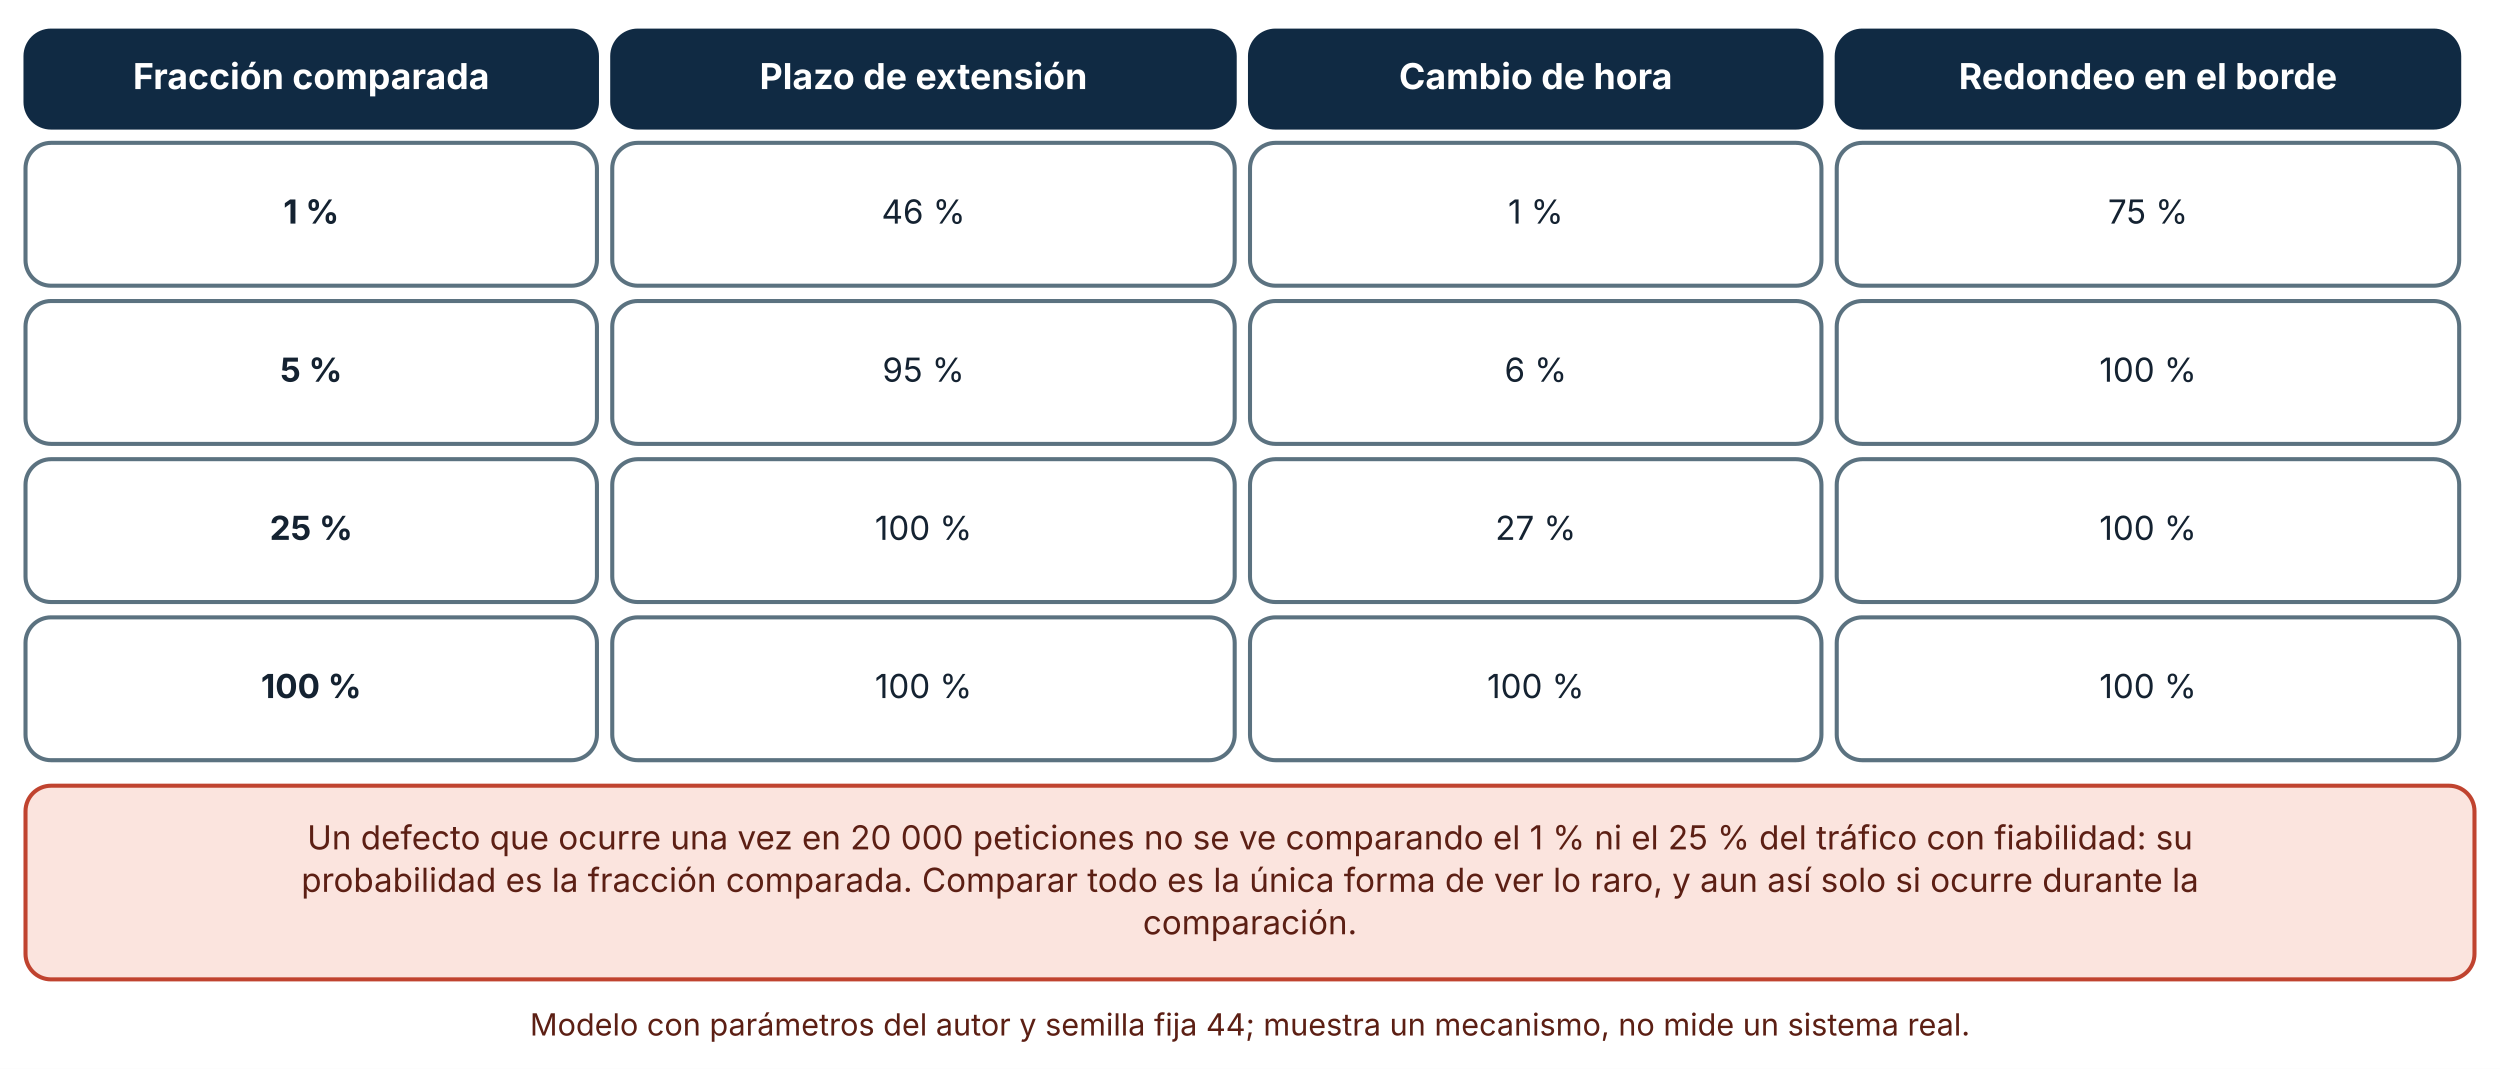
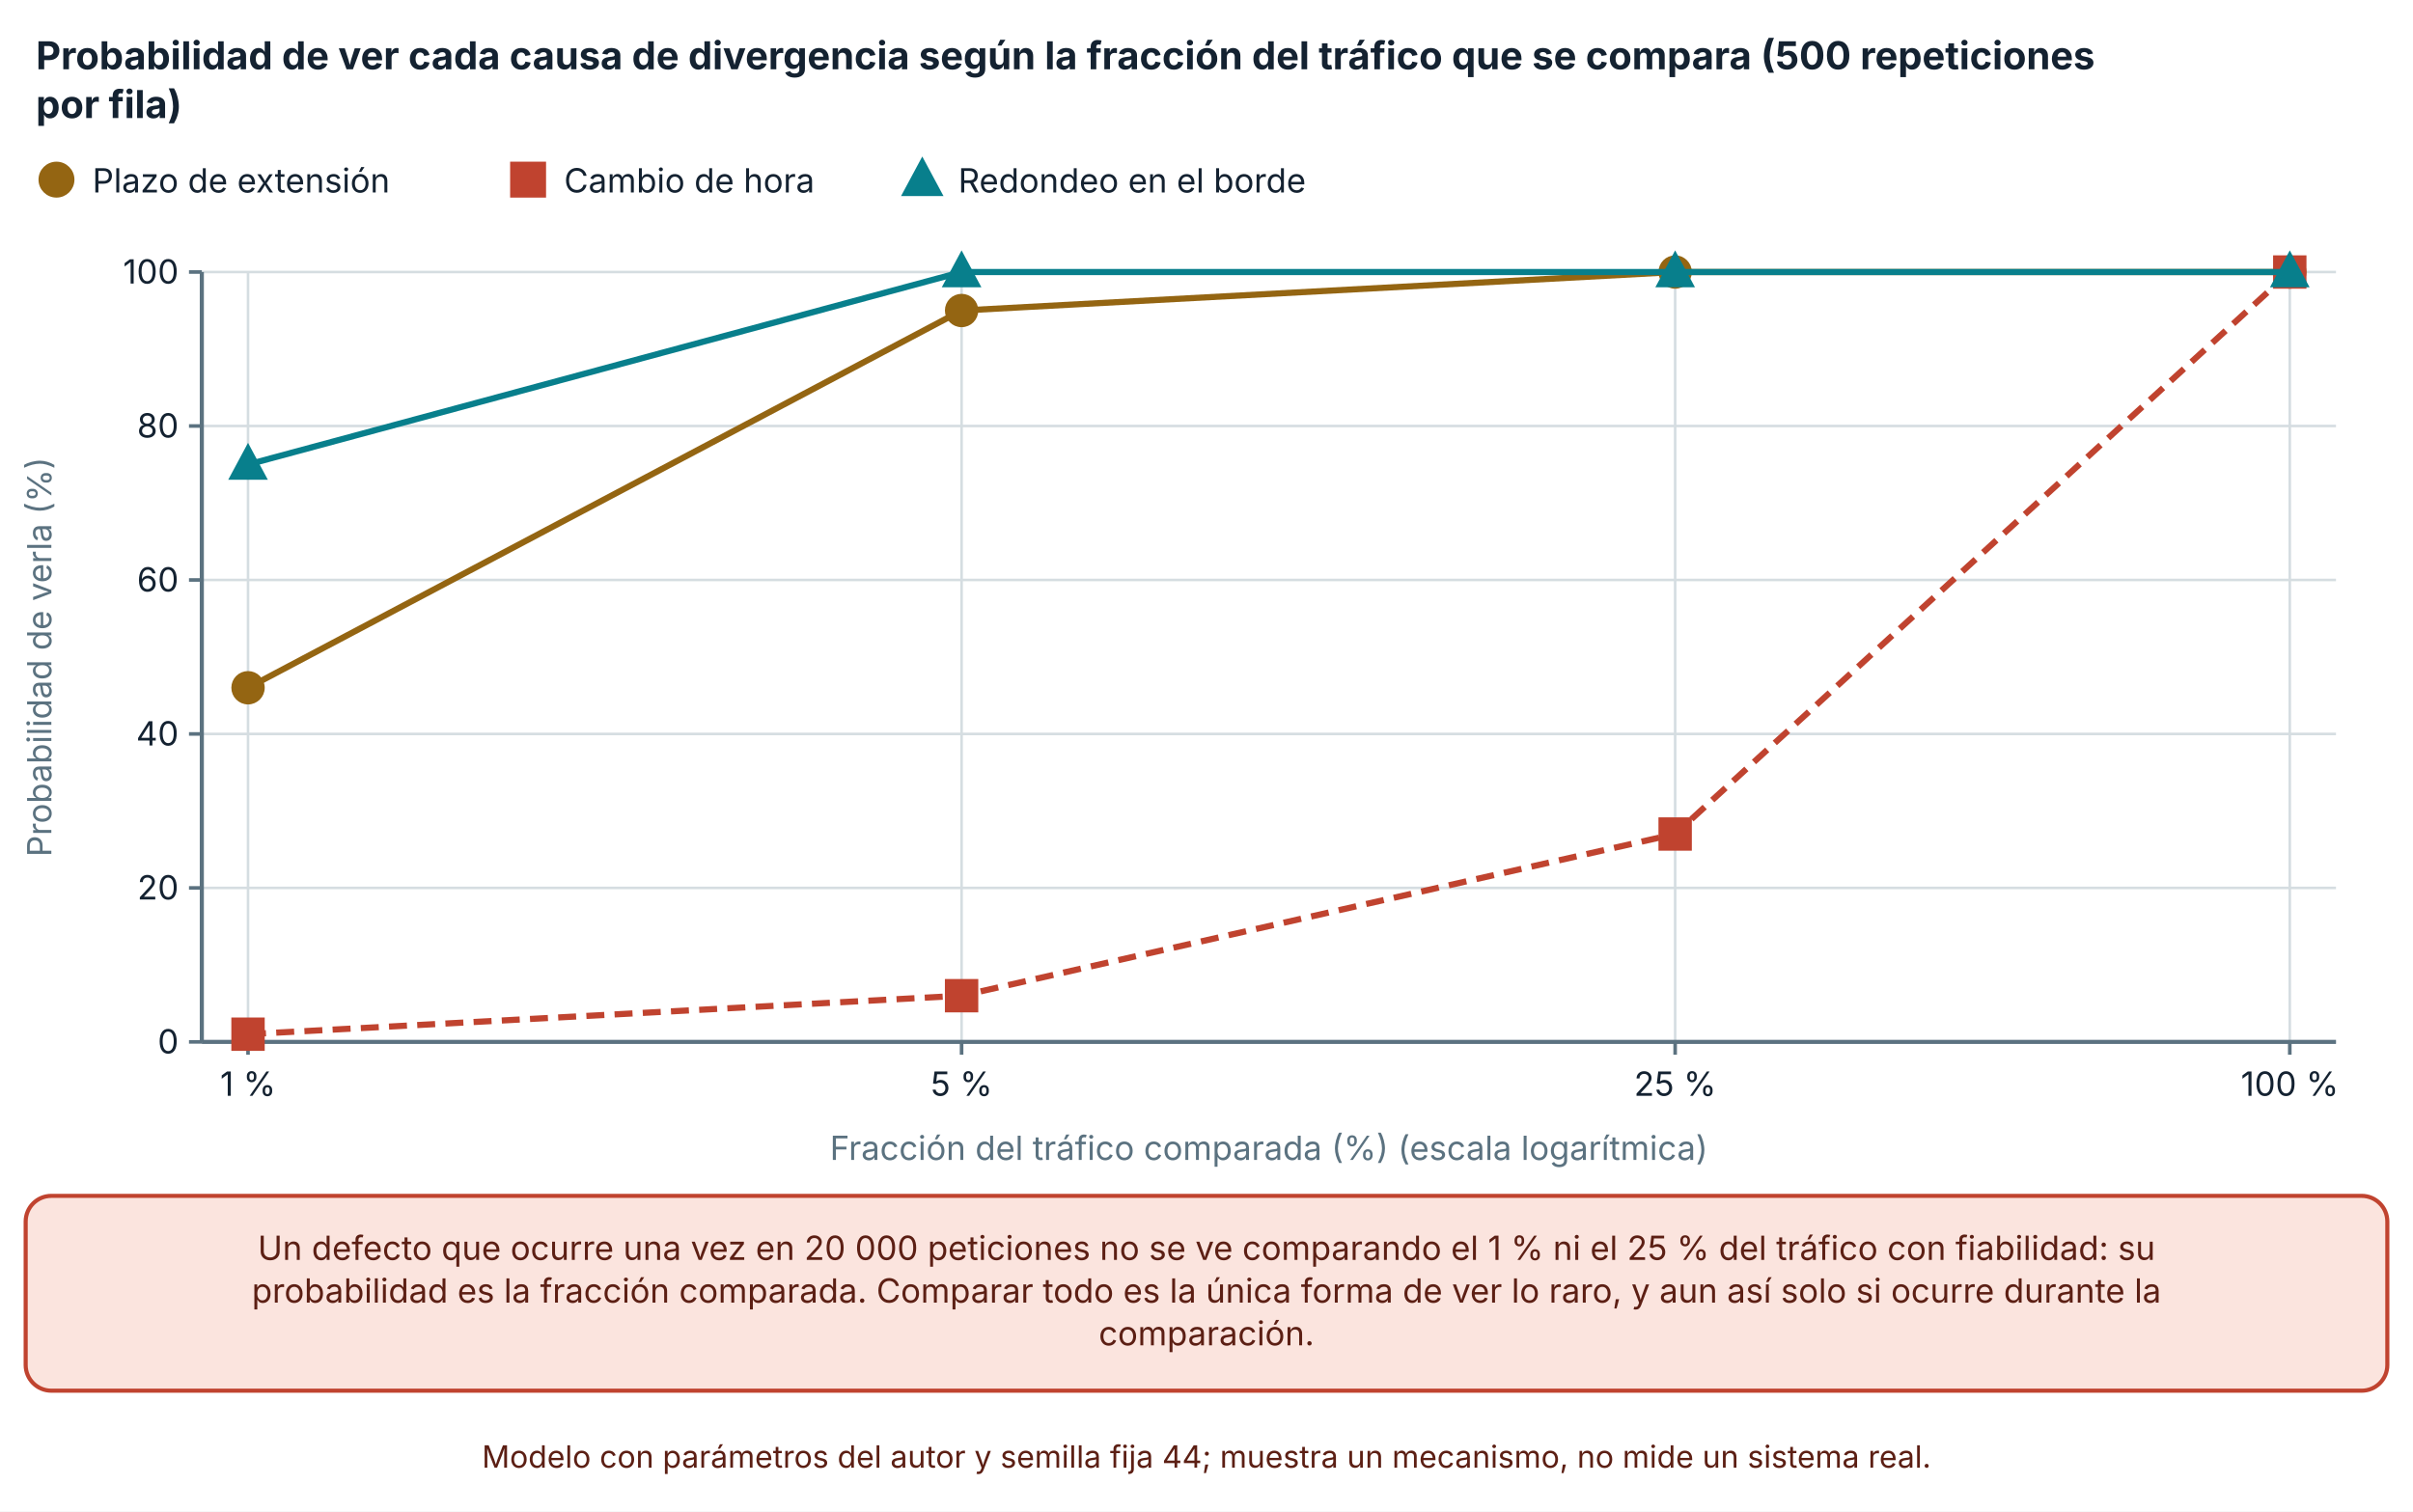
- <svg xmlns="http://www.w3.org/2000/svg" viewBox="0 0 980 419" width="980" height="419" role="img" aria-labelledby="t d" font-family="Inter, 'Segoe UI', system-ui, -apple-system, sans-serif">
+ <svg xmlns="http://www.w3.org/2000/svg" viewBox="0 0 940 589" width="940" height="589" role="img" aria-labelledby="t d" font-family="Inter, 'Segoe UI', system-ui, -apple-system, sans-serif">
  <defs>
    <marker id="arrow" viewBox="0 0 10 10" refX="9" refY="5" markerWidth="8" markerHeight="8" orient="auto-start-reverse">
      <path d="M0,0 L10,5 L0,10 z" fill="#32505f" />
    </marker>
    <marker id="arrow-coral" viewBox="0 0 10 10" refX="9" refY="5" markerWidth="8" markerHeight="8" orient="auto-start-reverse">
      <path d="M0,0 L10,5 L0,10 z" fill="#c0432f" />
    </marker>
  </defs>
-   <rect width="980" height="419" fill="#ffffff" />
-   <rect x="10" y="12" width="224" height="38" rx="10" fill="#102a43" stroke="#102a43" stroke-width="1.6" />
-   <text x="122" y="34.92" font-size="14" text-anchor="middle" font-weight="700" fill="#ffffff">
-     <tspan x="122" dy="0">Fracción comparada</tspan>
+   <rect width="940" height="589" fill="#ffffff" />
+   <text x="14" y="27" font-size="15" text-anchor="start" font-weight="700" fill="#142231">
+     <tspan x="14" dy="0">Probabilidad de ver cada causa de divergencia según la fracción del tráfico que se compara (500 repeticiones</tspan>
  </text>
-   <rect x="240" y="12" width="244" height="38" rx="10" fill="#102a43" stroke="#102a43" stroke-width="1.6" />
-   <text x="362" y="34.92" font-size="14" text-anchor="middle" font-weight="700" fill="#ffffff">
-     <tspan x="362" dy="0">Plazo de extensión</tspan>
+   <text x="14" y="46" font-size="15" text-anchor="start" font-weight="700" fill="#142231">
+     <tspan x="14" dy="0">por fila)</tspan>
  </text>
-   <rect x="490" y="12" width="224" height="38" rx="10" fill="#102a43" stroke="#102a43" stroke-width="1.6" />
-   <text x="602" y="34.92" font-size="14" text-anchor="middle" font-weight="700" fill="#ffffff">
-     <tspan x="602" dy="0">Cambio de hora</tspan>
+   <circle cx="22" cy="70" r="6" fill="#946512" stroke="#946512" stroke-width="2" />
+   <text x="36" y="75" font-size="13" text-anchor="start" font-weight="400" fill="#142231">
+     <tspan x="36" dy="0">Plazo de extensión</tspan>
  </text>
-   <rect x="720" y="12" width="244" height="38" rx="10" fill="#102a43" stroke="#102a43" stroke-width="1.6" />
-   <text x="842" y="34.92" font-size="14" text-anchor="middle" font-weight="700" fill="#ffffff">
-     <tspan x="842" dy="0">Redondeo en el borde</tspan>
+   <rect x="199.72" y="64" width="12" height="12" fill="#c0432f" stroke="#c0432f" stroke-width="2" />
+   <text x="219.72" y="75" font-size="13" text-anchor="start" font-weight="400" fill="#142231">
+     <tspan x="219.72" dy="0">Cambio de hora</tspan>
  </text>
-   <rect x="10" y="56" width="224" height="56" rx="10" fill="#ffffff" stroke="#5b7280" stroke-width="1.6" />
-   <text x="122" y="87.64" font-size="13" text-anchor="middle" font-weight="700" fill="#142231">
-     <tspan x="122" dy="0">1 %</tspan>
+   <polygon points="359.28,63.1 365.88,75.4 352.68,75.4" fill="#087f8c" stroke="#087f8c" stroke-width="2" />
+   <text x="373.28" y="75" font-size="13" text-anchor="start" font-weight="400" fill="#142231">
+     <tspan x="373.28" dy="0">Redondeo en el borde</tspan>
  </text>
-   <rect x="240" y="56" width="244" height="56" rx="10" fill="#ffffff" stroke="#5b7280" stroke-width="1.6" />
-   <text x="362" y="87.64" font-size="13" text-anchor="middle" font-weight="400" fill="#142231">
-     <tspan x="362" dy="0">46 %</tspan>
+   <line x1="78.62" y1="406" x2="910" y2="406" stroke="#d5dde1" stroke-width="1" />
+   <line x1="73.62" y1="406" x2="78.62" y2="406" stroke="#5b7280" stroke-width="1.4" />
+   <text x="69.62" y="410.5" font-size="13" text-anchor="end" font-weight="400" fill="#142231">
+     <tspan x="69.62" dy="0">0</tspan>
  </text>
-   <rect x="490" y="56" width="224" height="56" rx="10" fill="#ffffff" stroke="#5b7280" stroke-width="1.6" />
-   <text x="602" y="87.64" font-size="13" text-anchor="middle" font-weight="400" fill="#142231">
-     <tspan x="602" dy="0">1 %</tspan>
+   <line x1="78.62" y1="346" x2="910" y2="346" stroke="#d5dde1" stroke-width="1" />
+   <line x1="73.62" y1="346" x2="78.62" y2="346" stroke="#5b7280" stroke-width="1.4" />
+   <text x="69.62" y="350.5" font-size="13" text-anchor="end" font-weight="400" fill="#142231">
+     <tspan x="69.62" dy="0">20</tspan>
  </text>
-   <rect x="720" y="56" width="244" height="56" rx="10" fill="#ffffff" stroke="#5b7280" stroke-width="1.6" />
-   <text x="842" y="87.64" font-size="13" text-anchor="middle" font-weight="400" fill="#142231">
-     <tspan x="842" dy="0">75 %</tspan>
+   <line x1="78.62" y1="286" x2="910" y2="286" stroke="#d5dde1" stroke-width="1" />
+   <line x1="73.62" y1="286" x2="78.62" y2="286" stroke="#5b7280" stroke-width="1.4" />
+   <text x="69.62" y="290.5" font-size="13" text-anchor="end" font-weight="400" fill="#142231">
+     <tspan x="69.62" dy="0">40</tspan>
  </text>
-   <rect x="10" y="118" width="224" height="56" rx="10" fill="#ffffff" stroke="#5b7280" stroke-width="1.6" />
-   <text x="122" y="149.64" font-size="13" text-anchor="middle" font-weight="700" fill="#142231">
-     <tspan x="122" dy="0">5 %</tspan>
+   <line x1="78.62" y1="226" x2="910" y2="226" stroke="#d5dde1" stroke-width="1" />
+   <line x1="73.62" y1="226" x2="78.62" y2="226" stroke="#5b7280" stroke-width="1.4" />
+   <text x="69.62" y="230.5" font-size="13" text-anchor="end" font-weight="400" fill="#142231">
+     <tspan x="69.62" dy="0">60</tspan>
  </text>
-   <rect x="240" y="118" width="244" height="56" rx="10" fill="#ffffff" stroke="#5b7280" stroke-width="1.6" />
-   <text x="362" y="149.64" font-size="13" text-anchor="middle" font-weight="400" fill="#142231">
-     <tspan x="362" dy="0">95 %</tspan>
+   <line x1="78.62" y1="166" x2="910" y2="166" stroke="#d5dde1" stroke-width="1" />
+   <line x1="73.62" y1="166" x2="78.62" y2="166" stroke="#5b7280" stroke-width="1.4" />
+   <text x="69.62" y="170.5" font-size="13" text-anchor="end" font-weight="400" fill="#142231">
+     <tspan x="69.62" dy="0">80</tspan>
  </text>
-   <rect x="490" y="118" width="224" height="56" rx="10" fill="#ffffff" stroke="#5b7280" stroke-width="1.6" />
-   <text x="602" y="149.64" font-size="13" text-anchor="middle" font-weight="400" fill="#142231">
-     <tspan x="602" dy="0">6 %</tspan>
+   <line x1="78.62" y1="106" x2="910" y2="106" stroke="#d5dde1" stroke-width="1" />
+   <line x1="73.62" y1="106" x2="78.62" y2="106" stroke="#5b7280" stroke-width="1.4" />
+   <text x="69.62" y="110.5" font-size="13" text-anchor="end" font-weight="400" fill="#142231">
+     <tspan x="69.62" dy="0">100</tspan>
  </text>
-   <rect x="720" y="118" width="244" height="56" rx="10" fill="#ffffff" stroke="#5b7280" stroke-width="1.6" />
-   <text x="842" y="149.64" font-size="13" text-anchor="middle" font-weight="400" fill="#142231">
-     <tspan x="842" dy="0">100 %</tspan>
+   <line x1="78.62" y1="106" x2="78.62" y2="406" stroke="#5b7280" stroke-width="1.6" />
+   <line x1="96.62" y1="106" x2="96.62" y2="406" stroke="#d5dde1" stroke-width="1" />
+   <line x1="96.62" y1="406" x2="96.62" y2="411" stroke="#5b7280" stroke-width="1.4" />
+   <text x="96.62" y="427" font-size="13" text-anchor="middle" font-weight="400" fill="#142231">
+     <tspan x="96.62" dy="0">1 %</tspan>
  </text>
-   <rect x="10" y="180" width="224" height="56" rx="10" fill="#ffffff" stroke="#5b7280" stroke-width="1.6" />
-   <text x="122" y="211.64" font-size="13" text-anchor="middle" font-weight="700" fill="#142231">
-     <tspan x="122" dy="0">25 %</tspan>
+   <line x1="374.593" y1="106" x2="374.593" y2="406" stroke="#d5dde1" stroke-width="1" />
+   <line x1="374.593" y1="406" x2="374.593" y2="411" stroke="#5b7280" stroke-width="1.4" />
+   <text x="374.593" y="427" font-size="13" text-anchor="middle" font-weight="400" fill="#142231">
+     <tspan x="374.593" dy="0">5 %</tspan>
  </text>
-   <rect x="240" y="180" width="244" height="56" rx="10" fill="#ffffff" stroke="#5b7280" stroke-width="1.6" />
-   <text x="362" y="211.64" font-size="13" text-anchor="middle" font-weight="400" fill="#142231">
-     <tspan x="362" dy="0">100 %</tspan>
+   <line x1="652.567" y1="106" x2="652.567" y2="406" stroke="#d5dde1" stroke-width="1" />
+   <line x1="652.567" y1="406" x2="652.567" y2="411" stroke="#5b7280" stroke-width="1.4" />
+   <text x="652.567" y="427" font-size="13" text-anchor="middle" font-weight="400" fill="#142231">
+     <tspan x="652.567" dy="0">25 %</tspan>
  </text>
-   <rect x="490" y="180" width="224" height="56" rx="10" fill="#ffffff" stroke="#5b7280" stroke-width="1.6" />
-   <text x="602" y="211.64" font-size="13" text-anchor="middle" font-weight="400" fill="#142231">
-     <tspan x="602" dy="0">27 %</tspan>
+   <line x1="892" y1="106" x2="892" y2="406" stroke="#d5dde1" stroke-width="1" />
+   <line x1="892" y1="406" x2="892" y2="411" stroke="#5b7280" stroke-width="1.4" />
+   <text x="892" y="427" font-size="13" text-anchor="middle" font-weight="400" fill="#142231">
+     <tspan x="892" dy="0">100 %</tspan>
  </text>
-   <rect x="720" y="180" width="244" height="56" rx="10" fill="#ffffff" stroke="#5b7280" stroke-width="1.6" />
-   <text x="842" y="211.64" font-size="13" text-anchor="middle" font-weight="400" fill="#142231">
-     <tspan x="842" dy="0">100 %</tspan>
+   <line x1="78.62" y1="406" x2="910" y2="406" stroke="#5b7280" stroke-width="1.6" />
+   <text x="20" y="256" font-size="13" text-anchor="middle" font-weight="400" fill="#5b7280" transform="rotate(-90 20 256)">Probabilidad de verla (%)</text>
+   <text x="494.31" y="452" font-size="13" text-anchor="middle" font-weight="400" fill="#5b7280">
+     <tspan x="494.31" dy="0">Fracción del tráfico comparada (%) (escala logarítmica)</tspan>
  </text>
-   <rect x="10" y="242" width="224" height="56" rx="10" fill="#ffffff" stroke="#5b7280" stroke-width="1.6" />
-   <text x="122" y="273.64" font-size="13" text-anchor="middle" font-weight="700" fill="#142231">
-     <tspan x="122" dy="0">100 %</tspan>
+   <polyline points="96.62,268 374.593,121 652.567,106 892,106" fill="none" stroke="#946512" stroke-width="2.4" />
+   <circle cx="96.62" cy="268" r="5.5" fill="#946512" stroke="#946512" stroke-width="2" />
+   <circle cx="374.593" cy="121" r="5.5" fill="#946512" stroke="#946512" stroke-width="2" />
+   <circle cx="652.567" cy="106" r="5.5" fill="#946512" stroke="#946512" stroke-width="2" />
+   <circle cx="892" cy="106" r="5.5" fill="#946512" stroke="#946512" stroke-width="2" />
+   <polyline points="96.62,403 374.593,388 652.567,325 892,106" fill="none" stroke="#c0432f" stroke-width="2.4" stroke-dasharray="7 4" />
+   <rect x="91.12" y="397.5" width="11" height="11" fill="#c0432f" stroke="#c0432f" stroke-width="2" />
+   <rect x="369.093" y="382.5" width="11" height="11" fill="#c0432f" stroke="#c0432f" stroke-width="2" />
+   <rect x="647.067" y="319.5" width="11" height="11" fill="#c0432f" stroke="#c0432f" stroke-width="2" />
+   <rect x="886.5" y="100.5" width="11" height="11" fill="#c0432f" stroke="#c0432f" stroke-width="2" />
+   <polyline points="96.62,181 374.593,106 652.567,106 892,106" fill="none" stroke="#087f8c" stroke-width="2.4" />
+   <polygon points="96.62,174.675 102.67,185.95 90.57,185.95" fill="#087f8c" stroke="#087f8c" stroke-width="2" />
+   <polygon points="374.593,99.675 380.643,110.95 368.543,110.95" fill="#087f8c" stroke="#087f8c" stroke-width="2" />
+   <polygon points="652.567,99.675 658.617,110.95 646.517,110.95" fill="#087f8c" stroke="#087f8c" stroke-width="2" />
+   <polygon points="892,99.675 898.05,110.95 885.95,110.95" fill="#087f8c" stroke="#087f8c" stroke-width="2" />
+   <rect x="10" y="466" width="920" height="75.92" rx="10" fill="#fbe4de" stroke="#c0432f" stroke-width="1.6" />
+   <text x="470" y="490.96" font-size="13" text-anchor="middle" font-weight="400" fill="#5c1f14">
+     <tspan x="470" dy="0">Un defecto que ocurre una vez en 20 000 peticiones no se ve comparando el 1 % ni el 25 % del tráfico con fiabilidad: su</tspan>
  </text>
-   <rect x="240" y="242" width="244" height="56" rx="10" fill="#ffffff" stroke="#5b7280" stroke-width="1.6" />
-   <text x="362" y="273.64" font-size="13" text-anchor="middle" font-weight="400" fill="#142231">
-     <tspan x="362" dy="0">100 %</tspan>
+   <text x="470" y="507.6" font-size="13" text-anchor="middle" font-weight="400" fill="#5c1f14">
+     <tspan x="470" dy="0">probabilidad es la fracción comparada. Comparar todo es la única forma de ver lo raro, y aun así solo si ocurre durante la</tspan>
  </text>
-   <rect x="490" y="242" width="224" height="56" rx="10" fill="#ffffff" stroke="#5b7280" stroke-width="1.6" />
-   <text x="602" y="273.64" font-size="13" text-anchor="middle" font-weight="400" fill="#142231">
-     <tspan x="602" dy="0">100 %</tspan>
+   <text x="470" y="524.24" font-size="13" text-anchor="middle" font-weight="400" fill="#5c1f14">
+     <tspan x="470" dy="0">comparación.</tspan>
  </text>
-   <rect x="720" y="242" width="244" height="56" rx="10" fill="#ffffff" stroke="#5b7280" stroke-width="1.6" />
-   <text x="842" y="273.64" font-size="13" text-anchor="middle" font-weight="400" fill="#142231">
-     <tspan x="842" dy="0">100 %</tspan>
-   </text>
-   <rect x="10" y="308" width="960" height="75.92" rx="10" fill="#fbe4de" stroke="#c0432f" stroke-width="1.6" />
-   <text x="490" y="332.96" font-size="13" text-anchor="middle" font-weight="400" fill="#5c1f14">
-     <tspan x="490" dy="0">Un defecto que ocurre una vez en 20 000 peticiones no se ve comparando el 1 % ni el 25 % del tráfico con fiabilidad: su</tspan>
-   </text>
-   <text x="490" y="349.6" font-size="13" text-anchor="middle" font-weight="400" fill="#5c1f14">
-     <tspan x="490" dy="0">probabilidad es la fracción comparada. Comparar todo es la única forma de ver lo raro, y aun así solo si ocurre durante la</tspan>
-   </text>
-   <text x="490" y="366.24" font-size="13" text-anchor="middle" font-weight="400" fill="#5c1f14">
-     <tspan x="490" dy="0">comparación.</tspan>
-   </text>
-   <text x="490" y="405.92" font-size="12" text-anchor="middle" font-weight="400" fill="#5c1f14">
-     <tspan x="490" dy="0">Modelo con parámetros del autor y semilla fija 44; muestra un mecanismo, no mide un sistema real.</tspan>
+   <text x="470" y="571.92" font-size="12" text-anchor="middle" font-weight="400" fill="#5c1f14">
+     <tspan x="470" dy="0">Modelo con parámetros del autor y semilla fija 44; muestra un mecanismo, no mide un sistema real.</tspan>
  </text>
</svg>
